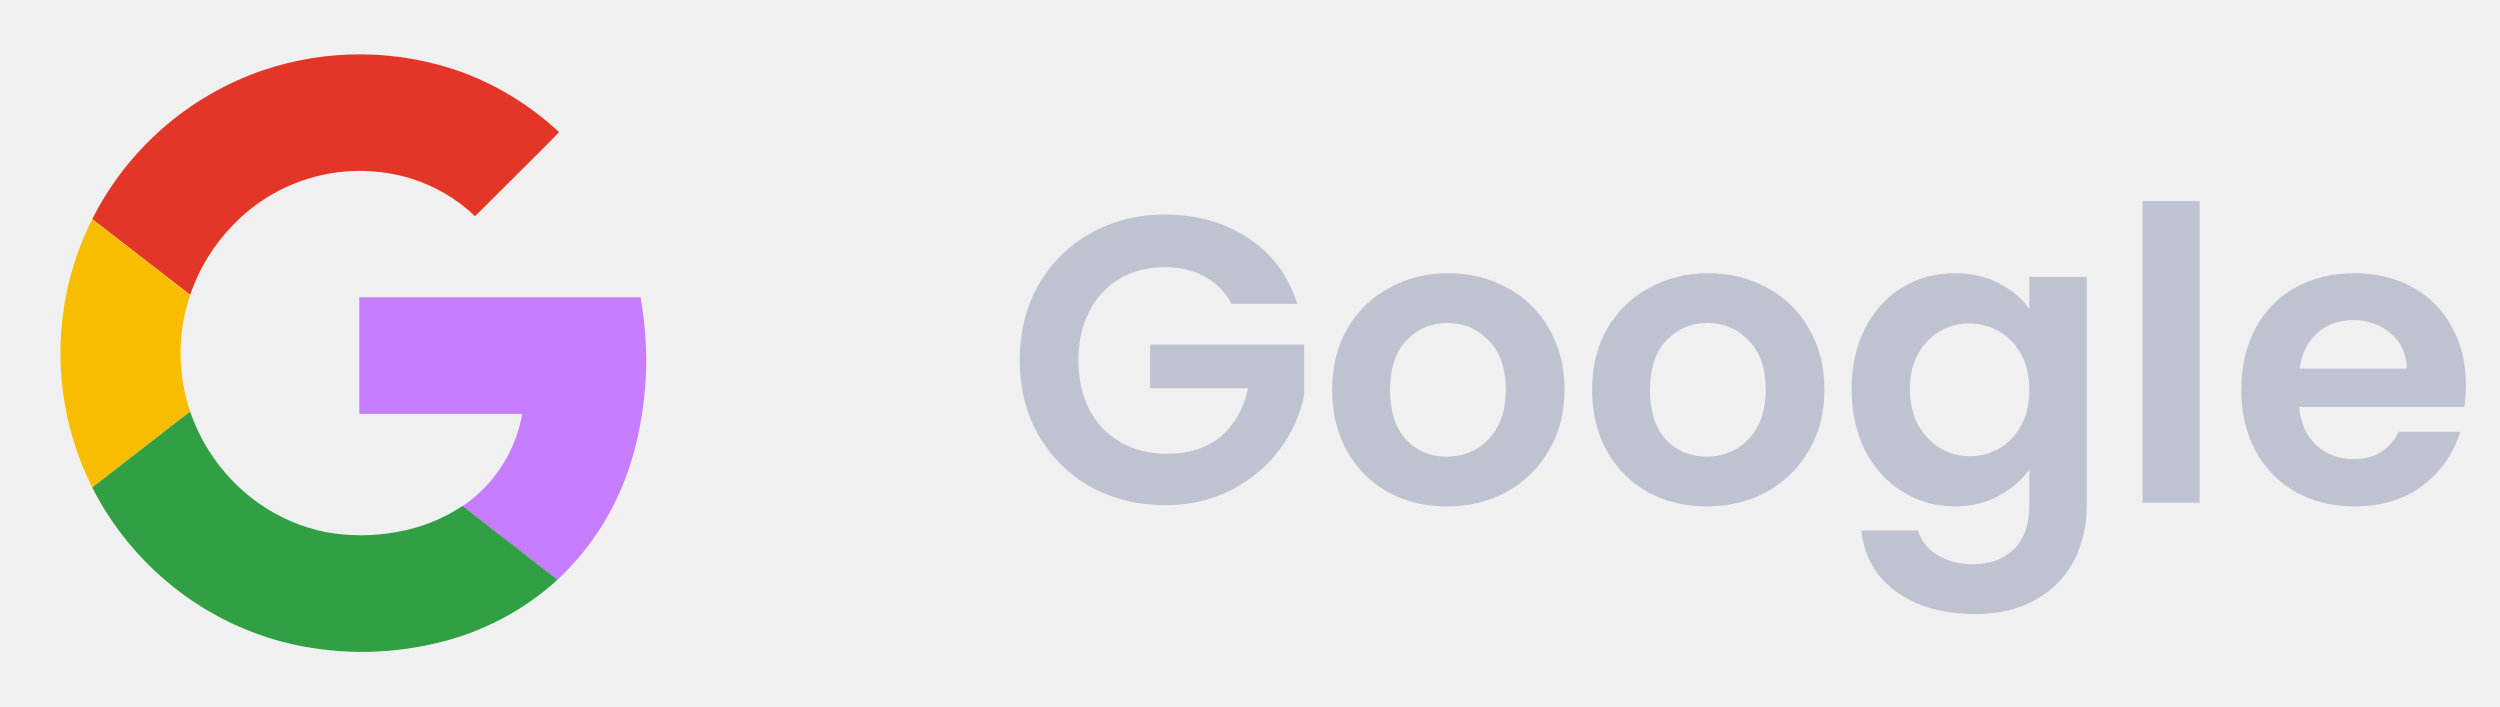
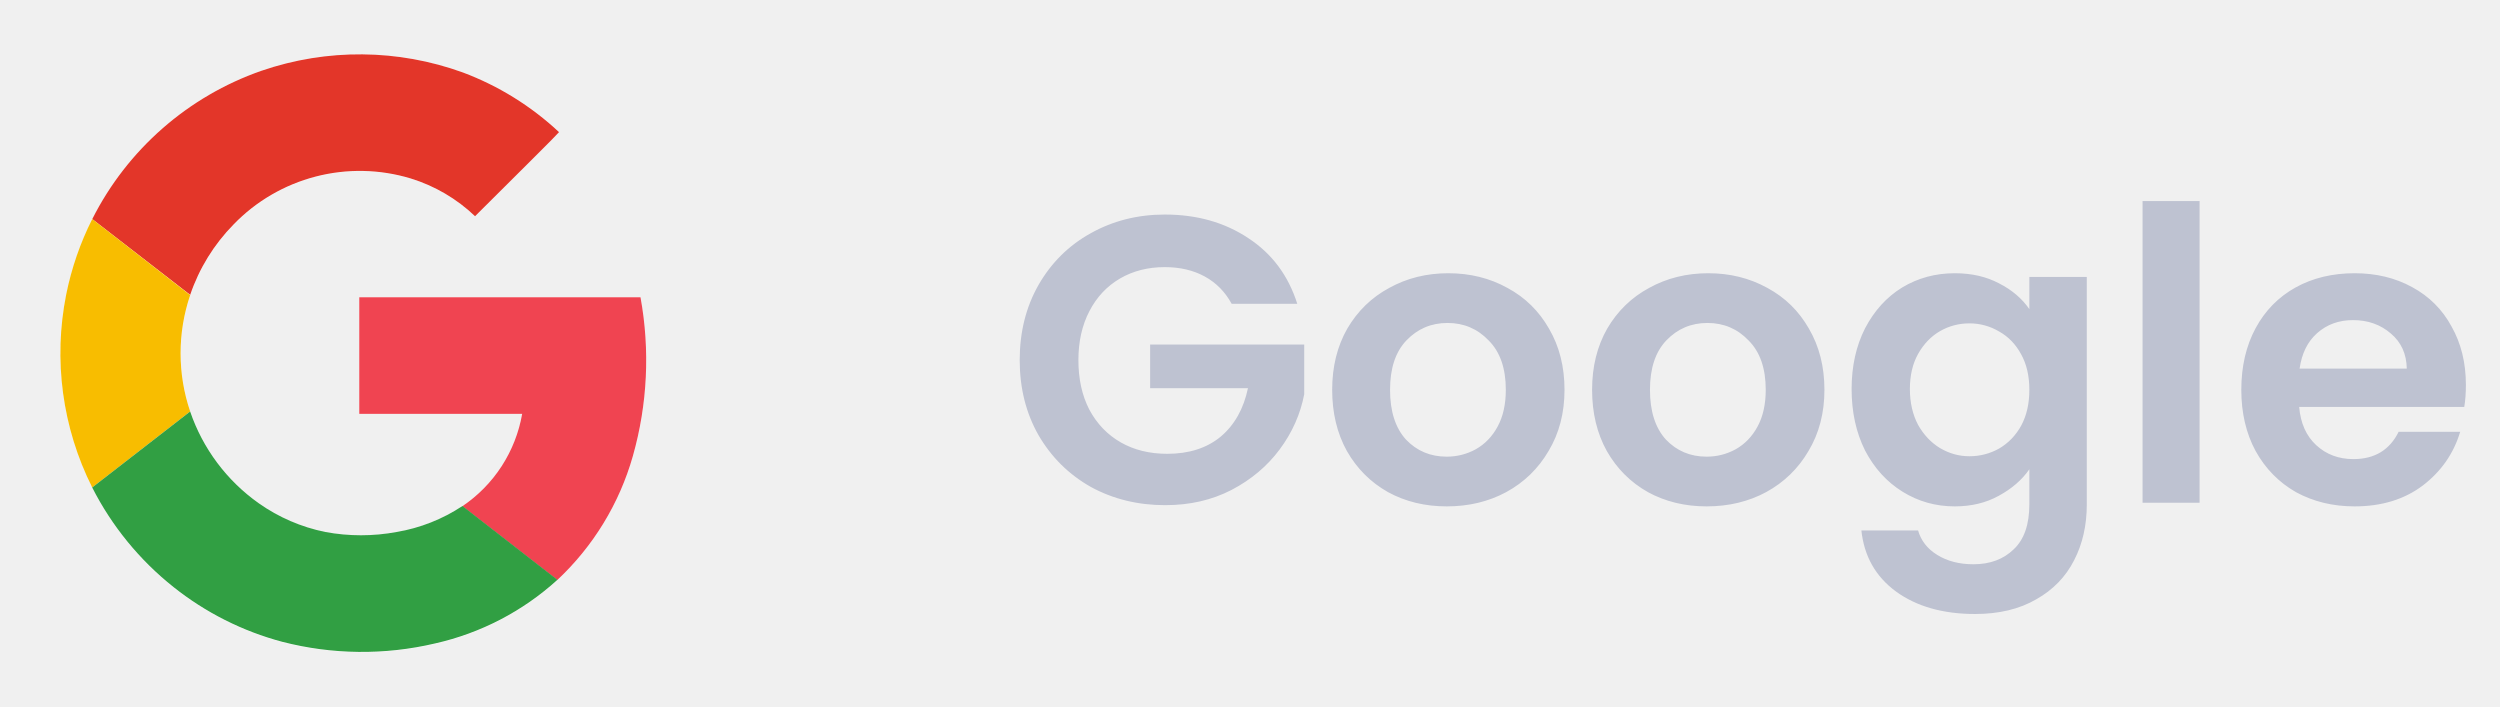
<svg xmlns="http://www.w3.org/2000/svg" width="92" height="26" viewBox="0 0 92 26" fill="none">
  <path d="M9.625 2.604C7.401 3.376 5.483 4.84 4.153 6.782C2.823 8.724 2.151 11.042 2.235 13.394C2.319 15.747 3.155 18.01 4.621 19.852C6.087 21.694 8.105 23.017 10.378 23.628C12.221 24.103 14.152 24.124 16.005 23.689C17.684 23.312 19.236 22.505 20.509 21.348C21.834 20.107 22.796 18.528 23.291 16.782C23.829 14.882 23.925 12.885 23.571 10.942H13.221V15.236H19.215C19.096 15.921 18.839 16.574 18.461 17.157C18.082 17.741 17.59 18.241 17.014 18.63C16.282 19.114 15.457 19.44 14.592 19.587C13.724 19.748 12.834 19.748 11.966 19.587C11.086 19.405 10.254 19.042 9.523 18.52C8.347 17.689 7.465 16.507 7.001 15.143C6.53 13.755 6.53 12.249 7.001 10.861C7.331 9.887 7.877 9.001 8.597 8.268C9.422 7.414 10.466 6.803 11.615 6.503C12.764 6.203 13.973 6.225 15.11 6.567C15.998 6.84 16.81 7.316 17.482 7.958C18.157 7.286 18.832 6.612 19.506 5.936C19.854 5.572 20.233 5.226 20.575 4.854C19.55 3.901 18.347 3.158 17.035 2.67C14.645 1.802 12.03 1.779 9.625 2.604Z" fill="white" />
  <path d="M9.625 2.603C12.03 1.777 14.645 1.8 17.035 2.667C18.347 3.159 19.55 3.905 20.573 4.862C20.226 5.234 19.859 5.582 19.504 5.944C18.829 6.617 18.155 7.288 17.482 7.957C16.81 7.315 15.998 6.839 15.11 6.566C13.973 6.223 12.764 6.199 11.615 6.498C10.466 6.797 9.421 7.406 8.596 8.26C7.875 8.993 7.329 9.879 6.999 10.852L3.395 8.062C4.685 5.503 6.919 3.546 9.625 2.603Z" fill="#E33629" />
  <path d="M2.438 10.827C2.632 9.867 2.953 8.937 3.394 8.062L6.999 10.86C6.528 12.249 6.528 13.755 6.999 15.143C5.798 16.071 4.597 17.003 3.394 17.94C2.29 15.742 1.954 13.238 2.438 10.827Z" fill="#F8BD00" />
-   <path d="M13.221 10.94H23.571C23.925 12.882 23.829 14.879 23.291 16.779C22.796 18.526 21.834 20.104 20.509 21.345C19.346 20.438 18.177 19.537 17.014 18.629C17.591 18.24 18.083 17.738 18.461 17.155C18.839 16.571 19.096 15.916 19.215 15.231H13.221C13.22 13.802 13.221 12.371 13.221 10.94Z" fill="#C77DFF" />
+   <path d="M13.221 10.94H23.571C23.925 12.882 23.829 14.879 23.291 16.779C22.796 18.526 21.834 20.104 20.509 21.345C19.346 20.438 18.177 19.537 17.014 18.629C17.591 18.24 18.083 17.738 18.461 17.155C18.839 16.571 19.096 15.916 19.215 15.231H13.221C13.22 13.802 13.221 12.371 13.221 10.94Z" fill="#F04451" />
  <path d="M3.393 17.939C4.595 17.011 5.797 16.079 6.998 15.143C7.462 16.506 8.346 17.688 9.523 18.52C10.256 19.038 11.09 19.398 11.971 19.577C12.839 19.738 13.729 19.738 14.597 19.577C15.462 19.431 16.287 19.105 17.019 18.62C18.182 19.528 19.351 20.429 20.514 21.337C19.241 22.494 17.689 23.301 16.011 23.679C14.158 24.115 12.226 24.094 10.383 23.618C8.926 23.229 7.564 22.543 6.384 21.603C5.135 20.611 4.115 19.361 3.393 17.939Z" fill="#319F43" />
  <path d="M45.325 11.18C45.085 10.74 44.755 10.405 44.335 10.175C43.915 9.945 43.425 9.83 42.865 9.83C42.245 9.83 41.695 9.97 41.215 10.25C40.735 10.53 40.36 10.93 40.09 11.45C39.82 11.97 39.685 12.57 39.685 13.25C39.685 13.95 39.82 14.56 40.09 15.08C40.37 15.6 40.755 16 41.245 16.28C41.735 16.56 42.305 16.7 42.955 16.7C43.755 16.7 44.41 16.49 44.92 16.07C45.43 15.64 45.765 15.045 45.925 14.285H42.325V12.68H47.995V14.51C47.855 15.24 47.555 15.915 47.095 16.535C46.635 17.155 46.04 17.655 45.31 18.035C44.59 18.405 43.78 18.59 42.88 18.59C41.87 18.59 40.955 18.365 40.135 17.915C39.325 17.455 38.685 16.82 38.215 16.01C37.755 15.2 37.525 14.28 37.525 13.25C37.525 12.22 37.755 11.3 38.215 10.49C38.685 9.67 39.325 9.035 40.135 8.585C40.955 8.125 41.865 7.895 42.865 7.895C44.045 7.895 45.07 8.185 45.94 8.765C46.81 9.335 47.41 10.14 47.74 11.18H45.325ZM53.239 18.635C52.439 18.635 51.719 18.46 51.079 18.11C50.439 17.75 49.934 17.245 49.564 16.595C49.204 15.945 49.024 15.195 49.024 14.345C49.024 13.495 49.209 12.745 49.579 12.095C49.959 11.445 50.474 10.945 51.124 10.595C51.774 10.235 52.499 10.055 53.299 10.055C54.099 10.055 54.824 10.235 55.474 10.595C56.124 10.945 56.634 11.445 57.004 12.095C57.384 12.745 57.574 13.495 57.574 14.345C57.574 15.195 57.379 15.945 56.989 16.595C56.609 17.245 56.089 17.75 55.429 18.11C54.779 18.46 54.049 18.635 53.239 18.635ZM53.239 16.805C53.619 16.805 53.974 16.715 54.304 16.535C54.644 16.345 54.914 16.065 55.114 15.695C55.314 15.325 55.414 14.875 55.414 14.345C55.414 13.555 55.204 12.95 54.784 12.53C54.374 12.1 53.869 11.885 53.269 11.885C52.669 11.885 52.164 12.1 51.754 12.53C51.354 12.95 51.154 13.555 51.154 14.345C51.154 15.135 51.349 15.745 51.739 16.175C52.139 16.595 52.639 16.805 53.239 16.805ZM62.804 18.635C62.004 18.635 61.284 18.46 60.644 18.11C60.004 17.75 59.499 17.245 59.129 16.595C58.769 15.945 58.589 15.195 58.589 14.345C58.589 13.495 58.774 12.745 59.144 12.095C59.524 11.445 60.039 10.945 60.689 10.595C61.339 10.235 62.064 10.055 62.864 10.055C63.664 10.055 64.389 10.235 65.039 10.595C65.689 10.945 66.199 11.445 66.569 12.095C66.949 12.745 67.139 13.495 67.139 14.345C67.139 15.195 66.944 15.945 66.554 16.595C66.174 17.245 65.654 17.75 64.994 18.11C64.344 18.46 63.614 18.635 62.804 18.635ZM62.804 16.805C63.184 16.805 63.539 16.715 63.869 16.535C64.209 16.345 64.479 16.065 64.679 15.695C64.879 15.325 64.979 14.875 64.979 14.345C64.979 13.555 64.769 12.95 64.349 12.53C63.939 12.1 63.434 11.885 62.834 11.885C62.234 11.885 61.729 12.1 61.319 12.53C60.919 12.95 60.719 13.555 60.719 14.345C60.719 15.135 60.914 15.745 61.304 16.175C61.704 16.595 62.204 16.805 62.804 16.805ZM71.934 10.055C72.555 10.055 73.1 10.18 73.57 10.43C74.04 10.67 74.409 10.985 74.68 11.375V10.19H76.794V18.56C76.794 19.33 76.639 20.015 76.329 20.615C76.019 21.225 75.555 21.705 74.934 22.055C74.314 22.415 73.564 22.595 72.684 22.595C71.504 22.595 70.534 22.32 69.775 21.77C69.025 21.22 68.6 20.47 68.499 19.52H70.585C70.695 19.9 70.93 20.2 71.29 20.42C71.659 20.65 72.105 20.765 72.624 20.765C73.234 20.765 73.73 20.58 74.109 20.21C74.49 19.85 74.68 19.3 74.68 18.56V17.27C74.409 17.66 74.034 17.985 73.555 18.245C73.085 18.505 72.544 18.635 71.934 18.635C71.234 18.635 70.594 18.455 70.014 18.095C69.434 17.735 68.975 17.23 68.635 16.58C68.305 15.92 68.139 15.165 68.139 14.315C68.139 13.475 68.305 12.73 68.635 12.08C68.975 11.43 69.43 10.93 69.999 10.58C70.579 10.23 71.225 10.055 71.934 10.055ZM74.68 14.345C74.68 13.835 74.579 13.4 74.379 13.04C74.18 12.67 73.909 12.39 73.57 12.2C73.23 12 72.865 11.9 72.475 11.9C72.085 11.9 71.725 11.995 71.394 12.185C71.064 12.375 70.794 12.655 70.585 13.025C70.385 13.385 70.284 13.815 70.284 14.315C70.284 14.815 70.385 15.255 70.585 15.635C70.794 16.005 71.064 16.29 71.394 16.49C71.734 16.69 72.094 16.79 72.475 16.79C72.865 16.79 73.23 16.695 73.57 16.505C73.909 16.305 74.18 16.025 74.379 15.665C74.579 15.295 74.68 14.855 74.68 14.345ZM80.945 7.4V18.5H78.846V7.4H80.945ZM90.745 14.165C90.745 14.465 90.725 14.735 90.685 14.975H84.61C84.66 15.575 84.87 16.045 85.24 16.385C85.61 16.725 86.065 16.895 86.605 16.895C87.385 16.895 87.94 16.56 88.27 15.89H90.535C90.295 16.69 89.835 17.35 89.155 17.87C88.475 18.38 87.64 18.635 86.65 18.635C85.85 18.635 85.13 18.46 84.49 18.11C83.86 17.75 83.365 17.245 83.005 16.595C82.655 15.945 82.48 15.195 82.48 14.345C82.48 13.485 82.655 12.73 83.005 12.08C83.355 11.43 83.845 10.93 84.475 10.58C85.105 10.23 85.83 10.055 86.65 10.055C87.44 10.055 88.145 10.225 88.765 10.565C89.395 10.905 89.88 11.39 90.22 12.02C90.57 12.64 90.745 13.355 90.745 14.165ZM88.57 13.565C88.56 13.025 88.365 12.595 87.985 12.275C87.605 11.945 87.14 11.78 86.59 11.78C86.07 11.78 85.63 11.94 85.27 12.26C84.92 12.57 84.705 13.005 84.625 13.565H88.57Z" fill="#BEC2D1" />
</svg>
